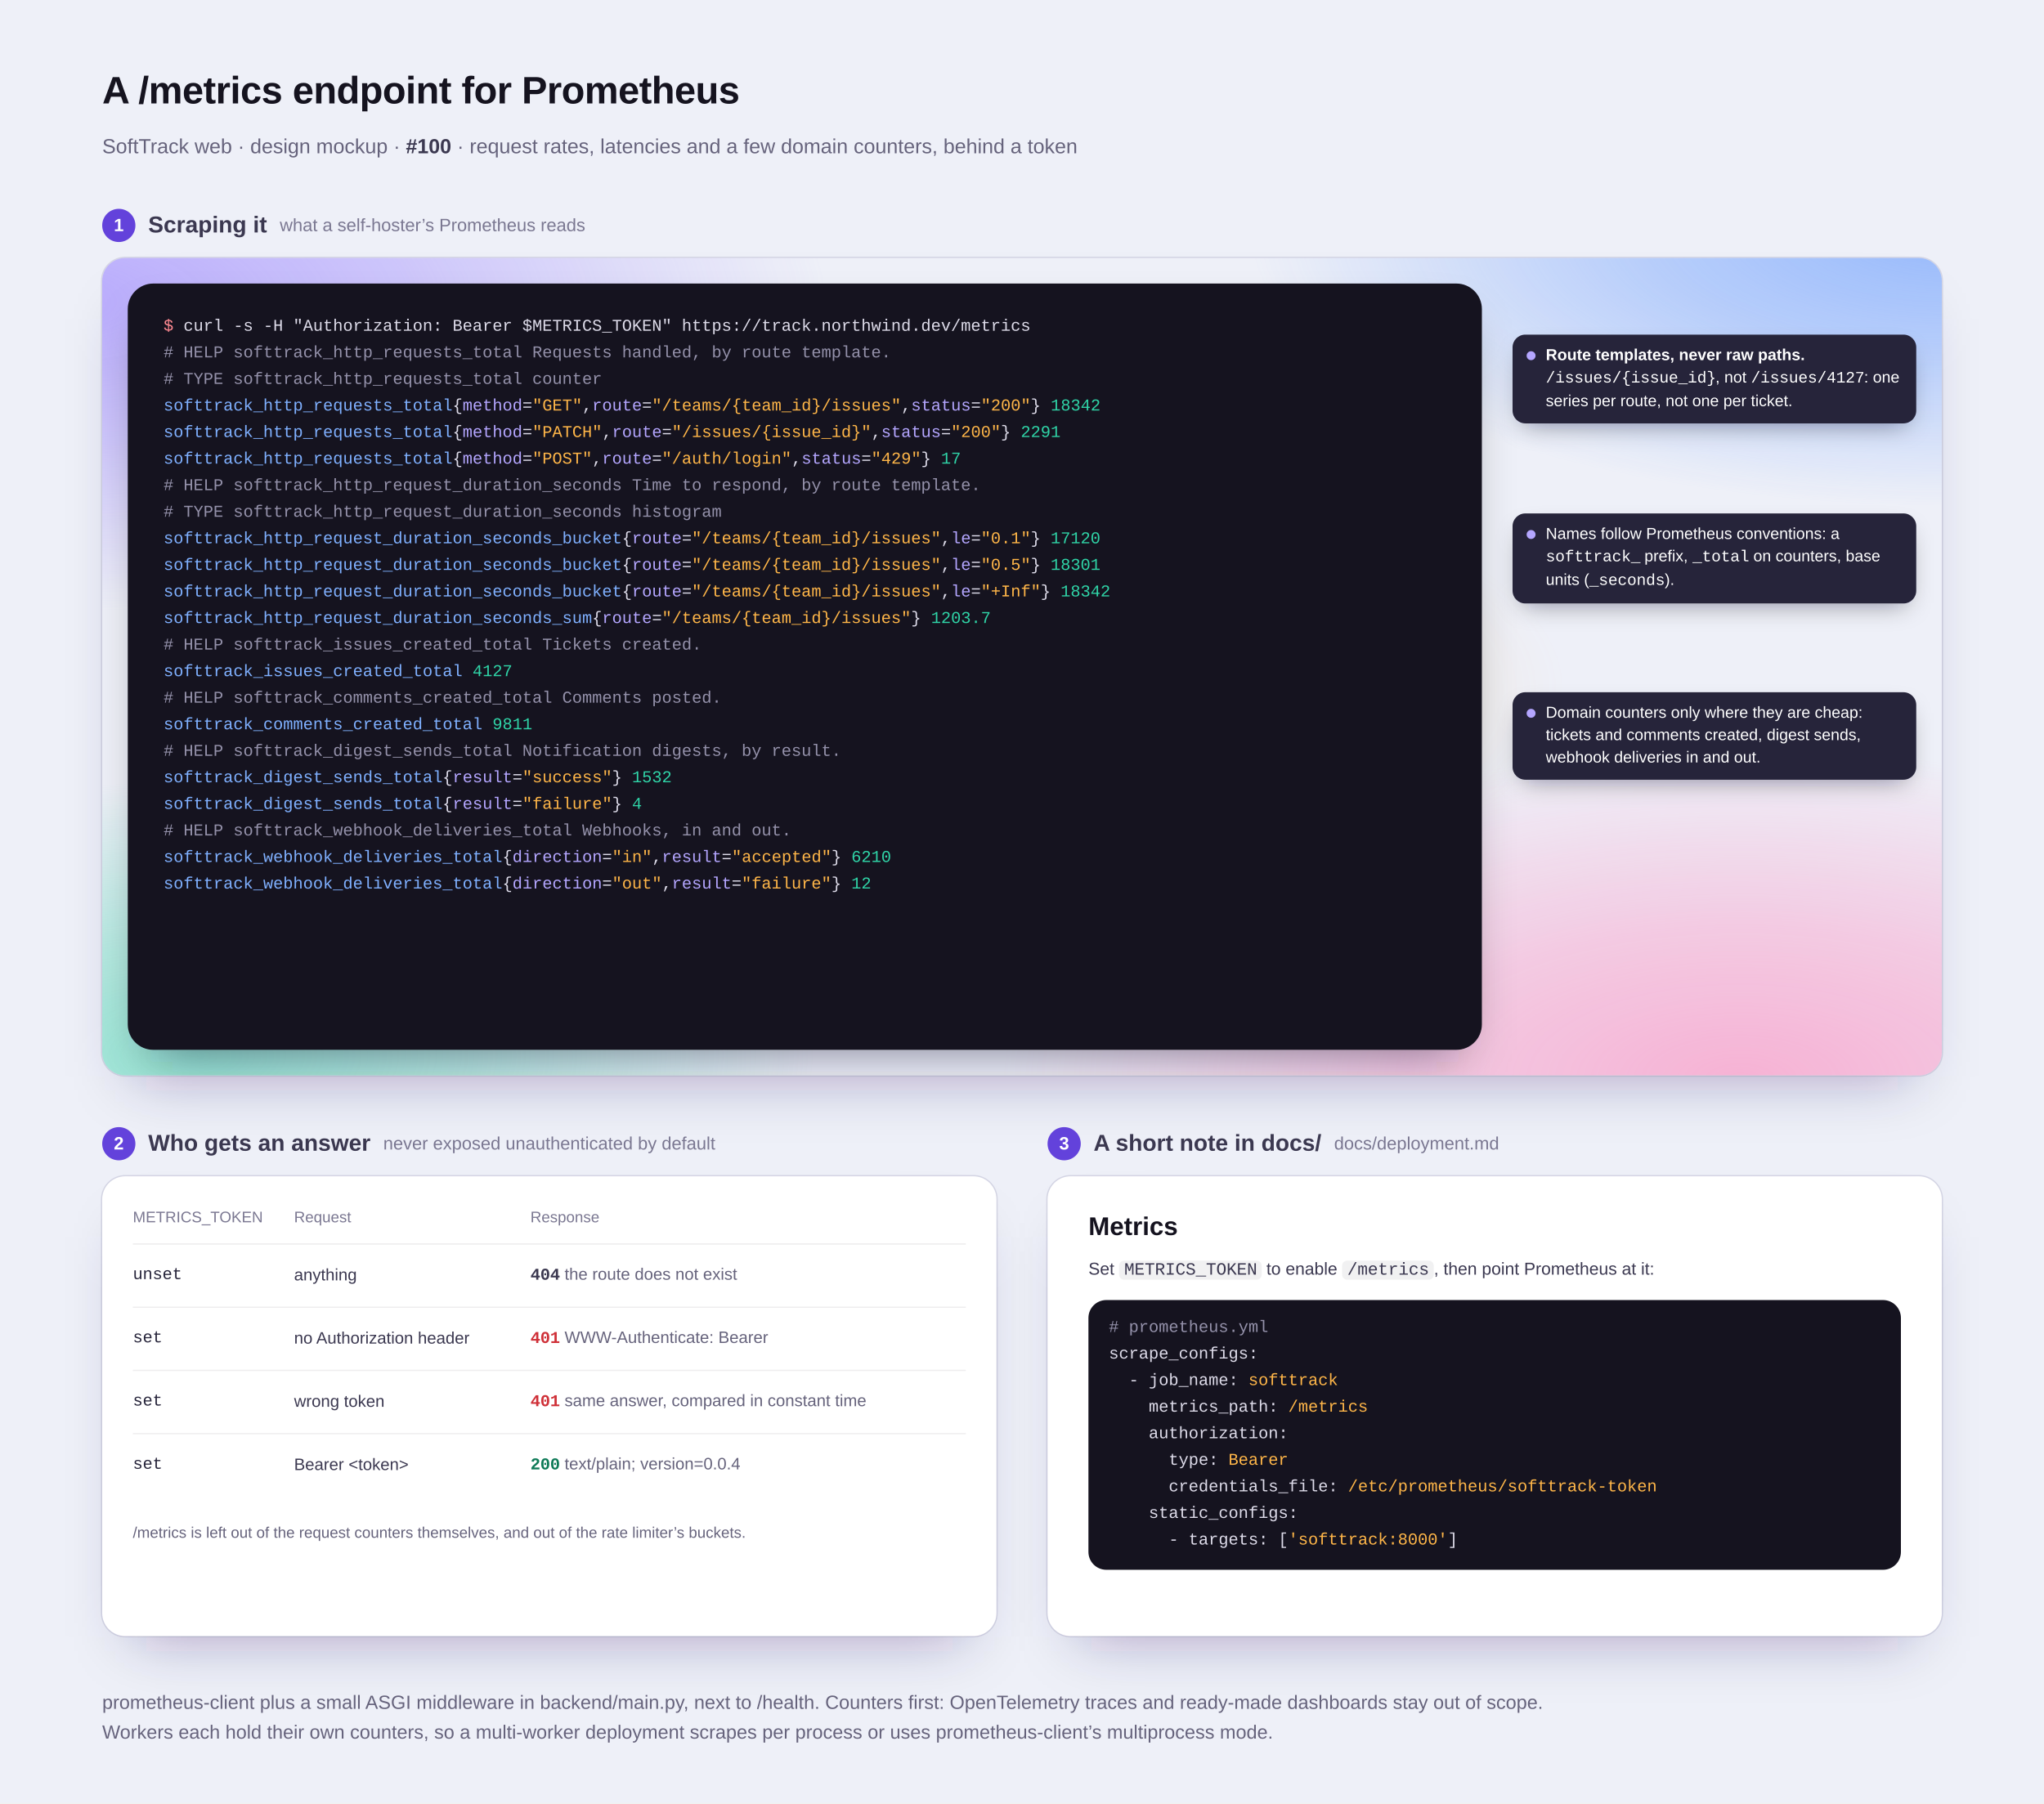
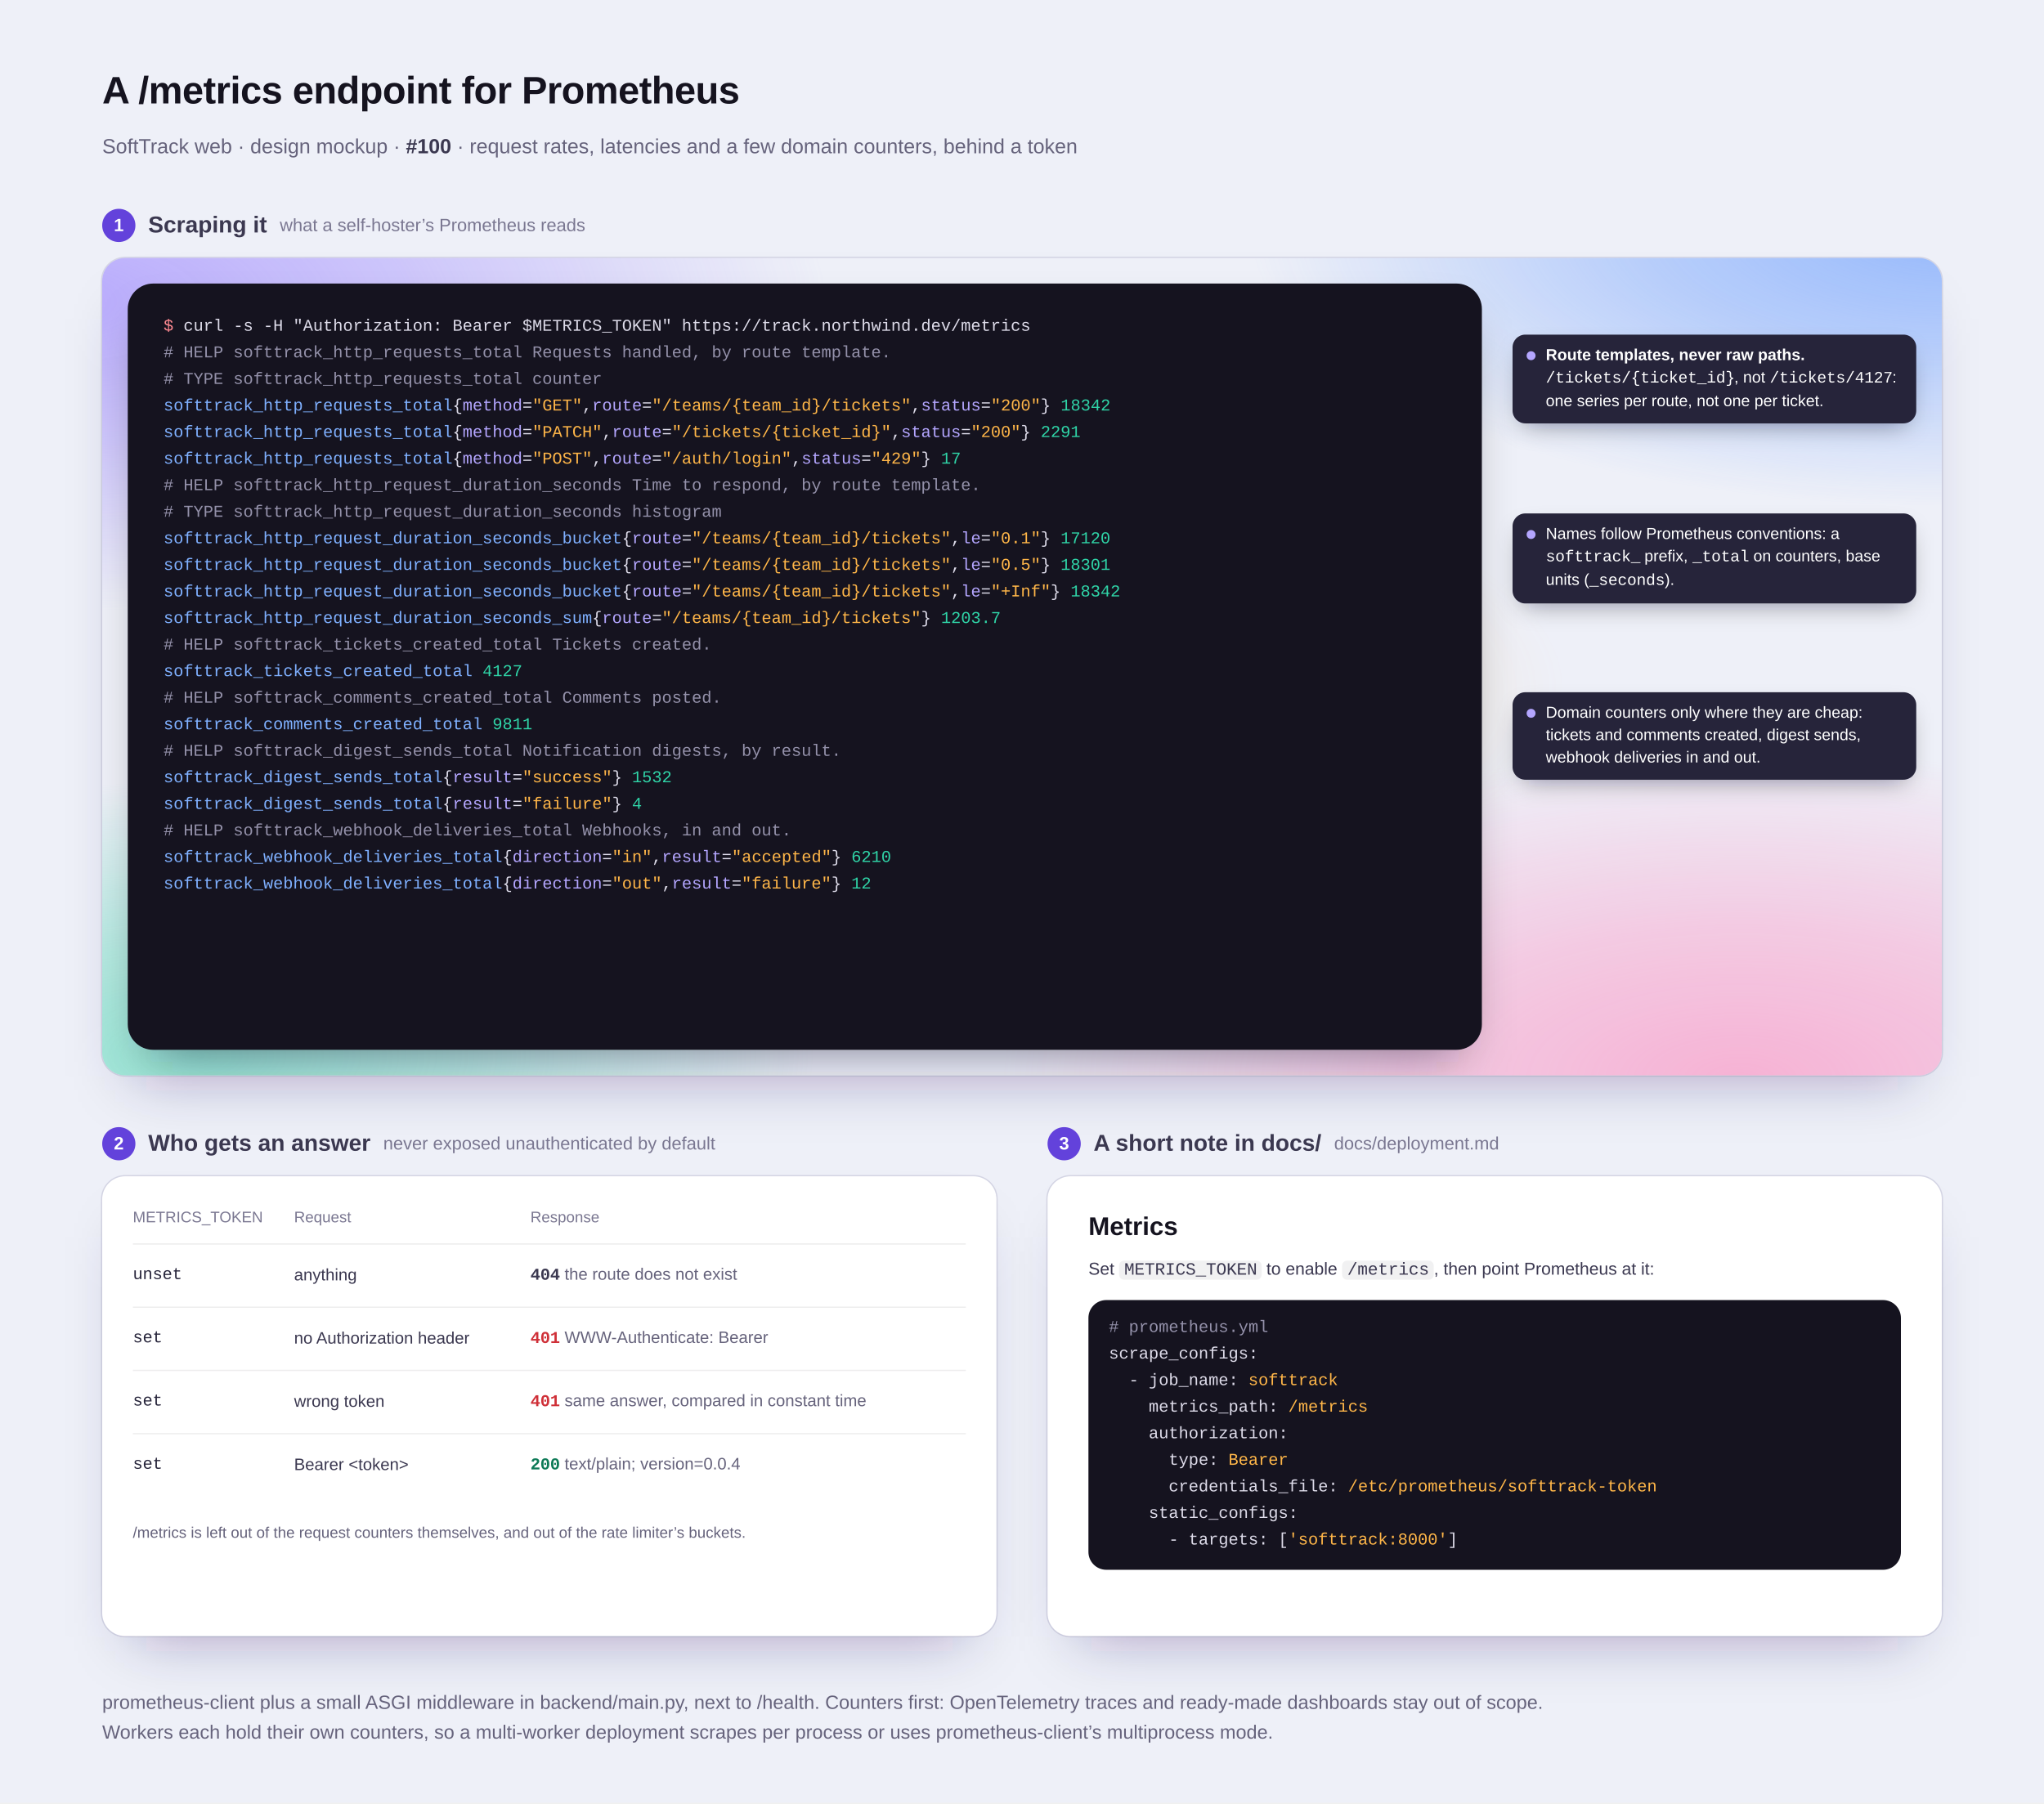
<svg xmlns="http://www.w3.org/2000/svg" width="1600" height="1412" viewBox="0 0 1600 1412" font-family="Arial, 'Liberation Sans', Helvetica, sans-serif" role="img">
  <defs>
    <clipPath id="o1">
      <path clip-rule="evenodd" d="M-40,82h1680v880h-1680ZM98,202H1502A18,18 0 0 1 1520,220V824A18,18 0 0 1 1502,842H98A18,18 0 0 1 80,824V220A18,18 0 0 1 98,202Z" />
    </clipPath>
    <filter id="f2" filterUnits="userSpaceOnUse" x="32" y="178" width="1536" height="736">
      <feGaussianBlur stdDeviation="24" />
    </filter>
    <radialGradient id="a3" gradientUnits="userSpaceOnUse" cx="0" cy="0" r="1" gradientTransform="translate(33.9 235.3) scale(766.1 304.6)">
      <stop offset="0" stop-color="#937bff" stop-opacity="0.6" />
      <stop offset="0.36" stop-color="#937bff" stop-opacity="0.372" />
      <stop offset="0.8" stop-color="#937bff" stop-opacity="0" />
    </radialGradient>
    <radialGradient id="a4" gradientUnits="userSpaceOnUse" cx="0" cy="0" r="1" gradientTransform="translate(1525.8 181.5) scale(685.4 268.8)">
      <stop offset="0" stop-color="#4f8cff" stop-opacity="0.55" />
      <stop offset="0.36" stop-color="#4f8cff" stop-opacity="0.341" />
      <stop offset="0.8" stop-color="#4f8cff" stop-opacity="0" />
    </radialGradient>
    <radialGradient id="a5" gradientUnits="userSpaceOnUse" cx="0" cy="0" r="1" gradientTransform="translate(1364.5 844.6) scale(725.8 322.6)">
      <stop offset="0" stop-color="#ff6fae" stop-opacity="0.48" />
      <stop offset="0.36" stop-color="#ff6fae" stop-opacity="0.298" />
      <stop offset="0.8" stop-color="#ff6fae" stop-opacity="0" />
    </radialGradient>
    <radialGradient id="a6" gradientUnits="userSpaceOnUse" cx="0" cy="0" r="1" gradientTransform="translate(154.9 826.6) scale(604.8 268.8)">
      <stop offset="0" stop-color="#2fd4a7" stop-opacity="0.46" />
      <stop offset="0.36" stop-color="#2fd4a7" stop-opacity="0.285" />
      <stop offset="0.8" stop-color="#2fd4a7" stop-opacity="0" />
    </radialGradient>
    <radialGradient id="a7" gradientUnits="userSpaceOnUse" cx="0" cy="0" r="1" gradientTransform="translate(840.3 539.9) scale(483.8 215)">
      <stop offset="0" stop-color="#ffb648" stop-opacity="0.26" />
      <stop offset="0.36" stop-color="#ffb648" stop-opacity="0.161" />
      <stop offset="0.8" stop-color="#ffb648" stop-opacity="0" />
    </radialGradient>
    <clipPath id="o8">
      <path clip-rule="evenodd" d="M-20,102h1300v840h-1300ZM120,222H1140A20,20 0 0 1 1160,242V802A20,20 0 0 1 1140,822H120A20,20 0 0 1 100,802V242A20,20 0 0 1 120,222Z" />
    </clipPath>
    <filter id="f9" filterUnits="userSpaceOnUse" x="58" y="198" width="1144" height="684">
      <feGaussianBlur stdDeviation="20" />
    </filter>
    <clipPath id="c10">
      <path d="M120,222H1140A20,20 0 0 1 1160,242V802A20,20 0 0 1 1140,822H120A20,20 0 0 1 100,802V242A20,20 0 0 1 120,222Z" />
    </clipPath>
    <clipPath id="o11">
      <path clip-rule="evenodd" d="M1064,142h556v309.5h-556ZM1194,262H1490A10,10 0 0 1 1500,272V321.5A10,10 0 0 1 1490,331.5H1194A10,10 0 0 1 1184,321.5V272A10,10 0 0 1 1194,262Z" />
    </clipPath>
    <filter id="f12" filterUnits="userSpaceOnUse" x="1162" y="248" width="360" height="113.5">
      <feGaussianBlur stdDeviation="10" />
    </filter>
    <clipPath id="o13">
      <path clip-rule="evenodd" d="M1064,282h556v310.5h-556ZM1194,402H1490A10,10 0 0 1 1500,412V462.5A10,10 0 0 1 1490,472.5H1194A10,10 0 0 1 1184,462.5V412A10,10 0 0 1 1194,402Z" />
    </clipPath>
    <filter id="f14" filterUnits="userSpaceOnUse" x="1162" y="388" width="360" height="114.5">
      <feGaussianBlur stdDeviation="10" />
    </filter>
    <clipPath id="o15">
      <path clip-rule="evenodd" d="M1064,422h556v308.5h-556ZM1194,542H1490A10,10 0 0 1 1500,552V600.5A10,10 0 0 1 1490,610.5H1194A10,10 0 0 1 1184,600.5V552A10,10 0 0 1 1194,542Z" />
    </clipPath>
    <filter id="f16" filterUnits="userSpaceOnUse" x="1162" y="528" width="360" height="112.5">
      <feGaussianBlur stdDeviation="10" />
    </filter>
    <clipPath id="c17">
      <path d="M98,202H1502A18,18 0 0 1 1520,220V824A18,18 0 0 1 1502,842H98A18,18 0 0 1 80,824V220A18,18 0 0 1 98,202Z" />
    </clipPath>
    <clipPath id="o18">
      <path clip-rule="evenodd" d="M-40,801h940v600h-940ZM98,921H762A18,18 0 0 1 780,939V1263A18,18 0 0 1 762,1281H98A18,18 0 0 1 80,1263V939A18,18 0 0 1 98,921Z" />
    </clipPath>
    <filter id="f19" filterUnits="userSpaceOnUse" x="32" y="897" width="796" height="456">
      <feGaussianBlur stdDeviation="24" />
    </filter>
    <clipPath id="c20">
      <path d="M98,921H762A18,18 0 0 1 780,939V1263A18,18 0 0 1 762,1281H98A18,18 0 0 1 80,1263V939A18,18 0 0 1 98,921Z" />
    </clipPath>
    <clipPath id="o21">
      <path clip-rule="evenodd" d="M700,801h940v600h-940ZM838,921H1502A18,18 0 0 1 1520,939V1263A18,18 0 0 1 1502,1281H838A18,18 0 0 1 820,1263V939A18,18 0 0 1 838,921Z" />
    </clipPath>
    <filter id="f22" filterUnits="userSpaceOnUse" x="772" y="897" width="796" height="456">
      <feGaussianBlur stdDeviation="24" />
    </filter>
    <clipPath id="c23">
      <path d="M838,921H1502A18,18 0 0 1 1520,939V1263A18,18 0 0 1 1502,1281H838A18,18 0 0 1 820,1263V939A18,18 0 0 1 838,921Z" />
    </clipPath>
  </defs>
  <rect x="0" y="0" width="1600" height="1411.5" fill="#eef0f8" />
  <text x="80" y="81" font-size="30" font-weight="700" letter-spacing="-0.3" fill="#15131f">A /metrics endpoint for Prometheus</text>
  <text x="80" y="120" font-size="16" fill="#66637c">SoftTrack web · design mockup ·</text>
  <text x="317.7" y="120" font-size="16" font-weight="600" fill="#3b3850">#100</text>
  <text x="357.8" y="120" font-size="16" fill="#66637c">· request rates, latencies and a few domain counters, behind a token</text>
  <rect x="80" y="163.5" width="26" height="26" rx="13" fill="#6342db" />
  <text x="89.1" y="181" font-size="14" font-weight="700" fill="#ffffff">1</text>
  <text x="116" y="182" font-size="18" font-weight="600" fill="#3b3850">Scraping it</text>
  <text x="219" y="181" font-size="14" fill="#7a7791">what a self-hoster’s Prometheus reads</text>
  <g clip-path="url(#o1)">
    <rect x="104" y="250" width="1392" height="592" fill="#281d59" fill-opacity="0.349" filter="url(#f2)" />
  </g>
  <rect x="80" y="202" width="1440" height="640" rx="18" fill="#eef0f8" />
  <rect x="79.5" y="201.5" width="1441" height="641" rx="18.5" fill="none" stroke="#393271" stroke-opacity="0.141" stroke-width="1" />
  <g clip-path="url(#c17)">
    <rect x="-208" y="74" width="2016" height="896" fill="url(#a3)" />
    <rect x="-208" y="74" width="2016" height="896" fill="url(#a4)" />
    <rect x="-208" y="74" width="2016" height="896" fill="url(#a5)" />
    <rect x="-208" y="74" width="2016" height="896" fill="url(#a6)" />
    <rect x="-208" y="74" width="2016" height="896" fill="url(#a7)" />
    <g clip-path="url(#o8)">
      <rect x="118" y="258" width="1024" height="564" rx="2" fill="#141228" fill-opacity="0.502" filter="url(#f9)" />
    </g>
    <rect x="100" y="222" width="1060" height="600" rx="20" fill="#15131f" />
    <g clip-path="url(#c10)">
      <text x="128" y="259" font-size="13" font-family="Menlo, 'Liberation Mono', Consolas, monospace" fill="#ff8a92" xml:space="preserve">$</text>
      <text x="143.6" y="259" font-size="13" font-family="Menlo, 'Liberation Mono', Consolas, monospace" fill="#dedcea" xml:space="preserve">curl -s -H "Authorization: Bearer $METRICS_TOKEN" https://track.northwind.dev/metrics</text>
      <text x="128" y="279.8" font-size="13" font-family="Menlo, 'Liberation Mono', Consolas, monospace" fill="#9491aa" xml:space="preserve"># HELP softtrack_http_requests_total Requests handled, by route template.</text>
      <text x="128" y="300.6" font-size="13" font-family="Menlo, 'Liberation Mono', Consolas, monospace" fill="#9491aa" xml:space="preserve"># TYPE softtrack_http_requests_total counter</text>
      <text x="128" y="321.4" font-size="13" font-family="Menlo, 'Liberation Mono', Consolas, monospace" fill="#7fb0ff" xml:space="preserve">softtrack_http_requests_total</text>
      <text x="354.3" y="321.4" font-size="13" font-family="Menlo, 'Liberation Mono', Consolas, monospace" fill="#dedcea" xml:space="preserve">{</text>
      <text x="362.1" y="321.4" font-size="13" font-family="Menlo, 'Liberation Mono', Consolas, monospace" fill="#b4a6ff" xml:space="preserve">method</text>
      <text x="408.9" y="321.4" font-size="13" font-family="Menlo, 'Liberation Mono', Consolas, monospace" fill="#dedcea" xml:space="preserve">=</text>
      <text x="416.7" y="321.4" font-size="13" font-family="Menlo, 'Liberation Mono', Consolas, monospace" fill="#ffb648" xml:space="preserve">"GET"</text>
      <text x="455.7" y="321.4" font-size="13" font-family="Menlo, 'Liberation Mono', Consolas, monospace" fill="#dedcea" xml:space="preserve">,</text>
      <text x="463.5" y="321.4" font-size="13" font-family="Menlo, 'Liberation Mono', Consolas, monospace" fill="#b4a6ff" xml:space="preserve">route</text>
      <text x="502.5" y="321.4" font-size="13" font-family="Menlo, 'Liberation Mono', Consolas, monospace" fill="#dedcea" xml:space="preserve">=</text>
-       <text x="510.3" y="321.4" font-size="13" font-family="Menlo, 'Liberation Mono', Consolas, monospace" fill="#ffb648" xml:space="preserve">"/teams/{team_id}/issues"</text>
-       <text x="705.4" y="321.4" font-size="13" font-family="Menlo, 'Liberation Mono', Consolas, monospace" fill="#dedcea" xml:space="preserve">,</text>
-       <text x="713.2" y="321.4" font-size="13" font-family="Menlo, 'Liberation Mono', Consolas, monospace" fill="#b4a6ff" xml:space="preserve">status</text>
-       <text x="760" y="321.4" font-size="13" font-family="Menlo, 'Liberation Mono', Consolas, monospace" fill="#dedcea" xml:space="preserve">=</text>
-       <text x="767.8" y="321.4" font-size="13" font-family="Menlo, 'Liberation Mono', Consolas, monospace" fill="#ffb648" xml:space="preserve">"200"</text>
-       <text x="806.8" y="321.4" font-size="13" font-family="Menlo, 'Liberation Mono', Consolas, monospace" fill="#dedcea" xml:space="preserve">}</text>
-       <text x="822.5" y="321.4" font-size="13" font-family="Menlo, 'Liberation Mono', Consolas, monospace" fill="#2fd4a7" xml:space="preserve">18342</text>
+       <text x="510.3" y="321.4" font-size="13" font-family="Menlo, 'Liberation Mono', Consolas, monospace" fill="#ffb648" xml:space="preserve">"/teams/{team_id}/tickets"</text>
+       <text x="713.2" y="321.4" font-size="13" font-family="Menlo, 'Liberation Mono', Consolas, monospace" fill="#dedcea" xml:space="preserve">,</text>
+       <text x="721" y="321.4" font-size="13" font-family="Menlo, 'Liberation Mono', Consolas, monospace" fill="#b4a6ff" xml:space="preserve">status</text>
+       <text x="767.8" y="321.4" font-size="13" font-family="Menlo, 'Liberation Mono', Consolas, monospace" fill="#dedcea" xml:space="preserve">=</text>
+       <text x="775.6" y="321.4" font-size="13" font-family="Menlo, 'Liberation Mono', Consolas, monospace" fill="#ffb648" xml:space="preserve">"200"</text>
+       <text x="814.6" y="321.4" font-size="13" font-family="Menlo, 'Liberation Mono', Consolas, monospace" fill="#dedcea" xml:space="preserve">}</text>
+       <text x="830.3" y="321.4" font-size="13" font-family="Menlo, 'Liberation Mono', Consolas, monospace" fill="#2fd4a7" xml:space="preserve">18342</text>
      <text x="128" y="342.2" font-size="13" font-family="Menlo, 'Liberation Mono', Consolas, monospace" fill="#7fb0ff" xml:space="preserve">softtrack_http_requests_total</text>
      <text x="354.3" y="342.2" font-size="13" font-family="Menlo, 'Liberation Mono', Consolas, monospace" fill="#dedcea" xml:space="preserve">{</text>
      <text x="362.1" y="342.2" font-size="13" font-family="Menlo, 'Liberation Mono', Consolas, monospace" fill="#b4a6ff" xml:space="preserve">method</text>
      <text x="408.9" y="342.2" font-size="13" font-family="Menlo, 'Liberation Mono', Consolas, monospace" fill="#dedcea" xml:space="preserve">=</text>
      <text x="416.7" y="342.2" font-size="13" font-family="Menlo, 'Liberation Mono', Consolas, monospace" fill="#ffb648" xml:space="preserve">"PATCH"</text>
      <text x="471.3" y="342.2" font-size="13" font-family="Menlo, 'Liberation Mono', Consolas, monospace" fill="#dedcea" xml:space="preserve">,</text>
      <text x="479.1" y="342.2" font-size="13" font-family="Menlo, 'Liberation Mono', Consolas, monospace" fill="#b4a6ff" xml:space="preserve">route</text>
      <text x="518.1" y="342.2" font-size="13" font-family="Menlo, 'Liberation Mono', Consolas, monospace" fill="#dedcea" xml:space="preserve">=</text>
-       <text x="525.9" y="342.2" font-size="13" font-family="Menlo, 'Liberation Mono', Consolas, monospace" fill="#ffb648" xml:space="preserve">"/issues/{issue_id}"</text>
-       <text x="682" y="342.2" font-size="13" font-family="Menlo, 'Liberation Mono', Consolas, monospace" fill="#dedcea" xml:space="preserve">,</text>
-       <text x="689.8" y="342.2" font-size="13" font-family="Menlo, 'Liberation Mono', Consolas, monospace" fill="#b4a6ff" xml:space="preserve">status</text>
-       <text x="736.6" y="342.2" font-size="13" font-family="Menlo, 'Liberation Mono', Consolas, monospace" fill="#dedcea" xml:space="preserve">=</text>
-       <text x="744.4" y="342.2" font-size="13" font-family="Menlo, 'Liberation Mono', Consolas, monospace" fill="#ffb648" xml:space="preserve">"200"</text>
-       <text x="783.4" y="342.2" font-size="13" font-family="Menlo, 'Liberation Mono', Consolas, monospace" fill="#dedcea" xml:space="preserve">}</text>
-       <text x="799" y="342.2" font-size="13" font-family="Menlo, 'Liberation Mono', Consolas, monospace" fill="#2fd4a7" xml:space="preserve">2291</text>
+       <text x="525.9" y="342.2" font-size="13" font-family="Menlo, 'Liberation Mono', Consolas, monospace" fill="#ffb648" xml:space="preserve">"/tickets/{ticket_id}"</text>
+       <text x="697.6" y="342.2" font-size="13" font-family="Menlo, 'Liberation Mono', Consolas, monospace" fill="#dedcea" xml:space="preserve">,</text>
+       <text x="705.4" y="342.2" font-size="13" font-family="Menlo, 'Liberation Mono', Consolas, monospace" fill="#b4a6ff" xml:space="preserve">status</text>
+       <text x="752.2" y="342.2" font-size="13" font-family="Menlo, 'Liberation Mono', Consolas, monospace" fill="#dedcea" xml:space="preserve">=</text>
+       <text x="760" y="342.2" font-size="13" font-family="Menlo, 'Liberation Mono', Consolas, monospace" fill="#ffb648" xml:space="preserve">"200"</text>
+       <text x="799" y="342.2" font-size="13" font-family="Menlo, 'Liberation Mono', Consolas, monospace" fill="#dedcea" xml:space="preserve">}</text>
+       <text x="814.6" y="342.2" font-size="13" font-family="Menlo, 'Liberation Mono', Consolas, monospace" fill="#2fd4a7" xml:space="preserve">2291</text>
      <text x="128" y="363" font-size="13" font-family="Menlo, 'Liberation Mono', Consolas, monospace" fill="#7fb0ff" xml:space="preserve">softtrack_http_requests_total</text>
      <text x="354.3" y="363" font-size="13" font-family="Menlo, 'Liberation Mono', Consolas, monospace" fill="#dedcea" xml:space="preserve">{</text>
      <text x="362.1" y="363" font-size="13" font-family="Menlo, 'Liberation Mono', Consolas, monospace" fill="#b4a6ff" xml:space="preserve">method</text>
      <text x="408.9" y="363" font-size="13" font-family="Menlo, 'Liberation Mono', Consolas, monospace" fill="#dedcea" xml:space="preserve">=</text>
      <text x="416.7" y="363" font-size="13" font-family="Menlo, 'Liberation Mono', Consolas, monospace" fill="#ffb648" xml:space="preserve">"POST"</text>
      <text x="463.5" y="363" font-size="13" font-family="Menlo, 'Liberation Mono', Consolas, monospace" fill="#dedcea" xml:space="preserve">,</text>
      <text x="471.3" y="363" font-size="13" font-family="Menlo, 'Liberation Mono', Consolas, monospace" fill="#b4a6ff" xml:space="preserve">route</text>
      <text x="510.3" y="363" font-size="13" font-family="Menlo, 'Liberation Mono', Consolas, monospace" fill="#dedcea" xml:space="preserve">=</text>
      <text x="518.1" y="363" font-size="13" font-family="Menlo, 'Liberation Mono', Consolas, monospace" fill="#ffb648" xml:space="preserve">"/auth/login"</text>
      <text x="619.6" y="363" font-size="13" font-family="Menlo, 'Liberation Mono', Consolas, monospace" fill="#dedcea" xml:space="preserve">,</text>
      <text x="627.4" y="363" font-size="13" font-family="Menlo, 'Liberation Mono', Consolas, monospace" fill="#b4a6ff" xml:space="preserve">status</text>
      <text x="674.2" y="363" font-size="13" font-family="Menlo, 'Liberation Mono', Consolas, monospace" fill="#dedcea" xml:space="preserve">=</text>
      <text x="682" y="363" font-size="13" font-family="Menlo, 'Liberation Mono', Consolas, monospace" fill="#ffb648" xml:space="preserve">"429"</text>
      <text x="721" y="363" font-size="13" font-family="Menlo, 'Liberation Mono', Consolas, monospace" fill="#dedcea" xml:space="preserve">}</text>
      <text x="736.6" y="363" font-size="13" font-family="Menlo, 'Liberation Mono', Consolas, monospace" fill="#2fd4a7" xml:space="preserve">17</text>
      <text x="128" y="383.8" font-size="13" font-family="Menlo, 'Liberation Mono', Consolas, monospace" fill="#9491aa" xml:space="preserve"># HELP softtrack_http_request_duration_seconds Time to respond, by route template.</text>
      <text x="128" y="404.6" font-size="13" font-family="Menlo, 'Liberation Mono', Consolas, monospace" fill="#9491aa" xml:space="preserve"># TYPE softtrack_http_request_duration_seconds histogram</text>
      <text x="128" y="425.4" font-size="13" font-family="Menlo, 'Liberation Mono', Consolas, monospace" fill="#7fb0ff" xml:space="preserve">softtrack_http_request_duration_seconds_bucket</text>
      <text x="486.9" y="425.4" font-size="13" font-family="Menlo, 'Liberation Mono', Consolas, monospace" fill="#dedcea" xml:space="preserve">{</text>
      <text x="494.7" y="425.4" font-size="13" font-family="Menlo, 'Liberation Mono', Consolas, monospace" fill="#b4a6ff" xml:space="preserve">route</text>
      <text x="533.7" y="425.4" font-size="13" font-family="Menlo, 'Liberation Mono', Consolas, monospace" fill="#dedcea" xml:space="preserve">=</text>
-       <text x="541.5" y="425.4" font-size="13" font-family="Menlo, 'Liberation Mono', Consolas, monospace" fill="#ffb648" xml:space="preserve">"/teams/{team_id}/issues"</text>
-       <text x="736.5" y="425.4" font-size="13" font-family="Menlo, 'Liberation Mono', Consolas, monospace" fill="#dedcea" xml:space="preserve">,</text>
-       <text x="744.4" y="425.4" font-size="13" font-family="Menlo, 'Liberation Mono', Consolas, monospace" fill="#b4a6ff" xml:space="preserve">le</text>
-       <text x="760" y="425.4" font-size="13" font-family="Menlo, 'Liberation Mono', Consolas, monospace" fill="#dedcea" xml:space="preserve">=</text>
-       <text x="767.8" y="425.4" font-size="13" font-family="Menlo, 'Liberation Mono', Consolas, monospace" fill="#ffb648" xml:space="preserve">"0.1"</text>
-       <text x="806.8" y="425.4" font-size="13" font-family="Menlo, 'Liberation Mono', Consolas, monospace" fill="#dedcea" xml:space="preserve">}</text>
-       <text x="822.4" y="425.4" font-size="13" font-family="Menlo, 'Liberation Mono', Consolas, monospace" fill="#2fd4a7" xml:space="preserve">17120</text>
+       <text x="541.5" y="425.4" font-size="13" font-family="Menlo, 'Liberation Mono', Consolas, monospace" fill="#ffb648" xml:space="preserve">"/teams/{team_id}/tickets"</text>
+       <text x="744.3" y="425.4" font-size="13" font-family="Menlo, 'Liberation Mono', Consolas, monospace" fill="#dedcea" xml:space="preserve">,</text>
+       <text x="752.2" y="425.4" font-size="13" font-family="Menlo, 'Liberation Mono', Consolas, monospace" fill="#b4a6ff" xml:space="preserve">le</text>
+       <text x="767.8" y="425.4" font-size="13" font-family="Menlo, 'Liberation Mono', Consolas, monospace" fill="#dedcea" xml:space="preserve">=</text>
+       <text x="775.6" y="425.4" font-size="13" font-family="Menlo, 'Liberation Mono', Consolas, monospace" fill="#ffb648" xml:space="preserve">"0.1"</text>
+       <text x="814.6" y="425.4" font-size="13" font-family="Menlo, 'Liberation Mono', Consolas, monospace" fill="#dedcea" xml:space="preserve">}</text>
+       <text x="830.2" y="425.4" font-size="13" font-family="Menlo, 'Liberation Mono', Consolas, monospace" fill="#2fd4a7" xml:space="preserve">17120</text>
      <text x="128" y="446.2" font-size="13" font-family="Menlo, 'Liberation Mono', Consolas, monospace" fill="#7fb0ff" xml:space="preserve">softtrack_http_request_duration_seconds_bucket</text>
      <text x="486.9" y="446.2" font-size="13" font-family="Menlo, 'Liberation Mono', Consolas, monospace" fill="#dedcea" xml:space="preserve">{</text>
      <text x="494.7" y="446.2" font-size="13" font-family="Menlo, 'Liberation Mono', Consolas, monospace" fill="#b4a6ff" xml:space="preserve">route</text>
      <text x="533.7" y="446.2" font-size="13" font-family="Menlo, 'Liberation Mono', Consolas, monospace" fill="#dedcea" xml:space="preserve">=</text>
-       <text x="541.5" y="446.2" font-size="13" font-family="Menlo, 'Liberation Mono', Consolas, monospace" fill="#ffb648" xml:space="preserve">"/teams/{team_id}/issues"</text>
-       <text x="736.5" y="446.2" font-size="13" font-family="Menlo, 'Liberation Mono', Consolas, monospace" fill="#dedcea" xml:space="preserve">,</text>
-       <text x="744.4" y="446.2" font-size="13" font-family="Menlo, 'Liberation Mono', Consolas, monospace" fill="#b4a6ff" xml:space="preserve">le</text>
-       <text x="760" y="446.2" font-size="13" font-family="Menlo, 'Liberation Mono', Consolas, monospace" fill="#dedcea" xml:space="preserve">=</text>
-       <text x="767.8" y="446.2" font-size="13" font-family="Menlo, 'Liberation Mono', Consolas, monospace" fill="#ffb648" xml:space="preserve">"0.5"</text>
-       <text x="806.8" y="446.2" font-size="13" font-family="Menlo, 'Liberation Mono', Consolas, monospace" fill="#dedcea" xml:space="preserve">}</text>
-       <text x="822.4" y="446.2" font-size="13" font-family="Menlo, 'Liberation Mono', Consolas, monospace" fill="#2fd4a7" xml:space="preserve">18301</text>
+       <text x="541.5" y="446.2" font-size="13" font-family="Menlo, 'Liberation Mono', Consolas, monospace" fill="#ffb648" xml:space="preserve">"/teams/{team_id}/tickets"</text>
+       <text x="744.3" y="446.2" font-size="13" font-family="Menlo, 'Liberation Mono', Consolas, monospace" fill="#dedcea" xml:space="preserve">,</text>
+       <text x="752.2" y="446.2" font-size="13" font-family="Menlo, 'Liberation Mono', Consolas, monospace" fill="#b4a6ff" xml:space="preserve">le</text>
+       <text x="767.8" y="446.2" font-size="13" font-family="Menlo, 'Liberation Mono', Consolas, monospace" fill="#dedcea" xml:space="preserve">=</text>
+       <text x="775.6" y="446.2" font-size="13" font-family="Menlo, 'Liberation Mono', Consolas, monospace" fill="#ffb648" xml:space="preserve">"0.5"</text>
+       <text x="814.6" y="446.2" font-size="13" font-family="Menlo, 'Liberation Mono', Consolas, monospace" fill="#dedcea" xml:space="preserve">}</text>
+       <text x="830.2" y="446.2" font-size="13" font-family="Menlo, 'Liberation Mono', Consolas, monospace" fill="#2fd4a7" xml:space="preserve">18301</text>
      <text x="128" y="467" font-size="13" font-family="Menlo, 'Liberation Mono', Consolas, monospace" fill="#7fb0ff" xml:space="preserve">softtrack_http_request_duration_seconds_bucket</text>
      <text x="486.9" y="467" font-size="13" font-family="Menlo, 'Liberation Mono', Consolas, monospace" fill="#dedcea" xml:space="preserve">{</text>
      <text x="494.7" y="467" font-size="13" font-family="Menlo, 'Liberation Mono', Consolas, monospace" fill="#b4a6ff" xml:space="preserve">route</text>
      <text x="533.7" y="467" font-size="13" font-family="Menlo, 'Liberation Mono', Consolas, monospace" fill="#dedcea" xml:space="preserve">=</text>
-       <text x="541.5" y="467" font-size="13" font-family="Menlo, 'Liberation Mono', Consolas, monospace" fill="#ffb648" xml:space="preserve">"/teams/{team_id}/issues"</text>
-       <text x="736.5" y="467" font-size="13" font-family="Menlo, 'Liberation Mono', Consolas, monospace" fill="#dedcea" xml:space="preserve">,</text>
-       <text x="744.4" y="467" font-size="13" font-family="Menlo, 'Liberation Mono', Consolas, monospace" fill="#b4a6ff" xml:space="preserve">le</text>
-       <text x="760" y="467" font-size="13" font-family="Menlo, 'Liberation Mono', Consolas, monospace" fill="#dedcea" xml:space="preserve">=</text>
-       <text x="767.8" y="467" font-size="13" font-family="Menlo, 'Liberation Mono', Consolas, monospace" fill="#ffb648" xml:space="preserve">"+Inf"</text>
-       <text x="814.6" y="467" font-size="13" font-family="Menlo, 'Liberation Mono', Consolas, monospace" fill="#dedcea" xml:space="preserve">}</text>
-       <text x="830.2" y="467" font-size="13" font-family="Menlo, 'Liberation Mono', Consolas, monospace" fill="#2fd4a7" xml:space="preserve">18342</text>
+       <text x="541.5" y="467" font-size="13" font-family="Menlo, 'Liberation Mono', Consolas, monospace" fill="#ffb648" xml:space="preserve">"/teams/{team_id}/tickets"</text>
+       <text x="744.3" y="467" font-size="13" font-family="Menlo, 'Liberation Mono', Consolas, monospace" fill="#dedcea" xml:space="preserve">,</text>
+       <text x="752.2" y="467" font-size="13" font-family="Menlo, 'Liberation Mono', Consolas, monospace" fill="#b4a6ff" xml:space="preserve">le</text>
+       <text x="767.8" y="467" font-size="13" font-family="Menlo, 'Liberation Mono', Consolas, monospace" fill="#dedcea" xml:space="preserve">=</text>
+       <text x="775.6" y="467" font-size="13" font-family="Menlo, 'Liberation Mono', Consolas, monospace" fill="#ffb648" xml:space="preserve">"+Inf"</text>
+       <text x="822.4" y="467" font-size="13" font-family="Menlo, 'Liberation Mono', Consolas, monospace" fill="#dedcea" xml:space="preserve">}</text>
+       <text x="838" y="467" font-size="13" font-family="Menlo, 'Liberation Mono', Consolas, monospace" fill="#2fd4a7" xml:space="preserve">18342</text>
      <text x="128" y="487.8" font-size="13" font-family="Menlo, 'Liberation Mono', Consolas, monospace" fill="#7fb0ff" xml:space="preserve">softtrack_http_request_duration_seconds_sum</text>
      <text x="463.5" y="487.8" font-size="13" font-family="Menlo, 'Liberation Mono', Consolas, monospace" fill="#dedcea" xml:space="preserve">{</text>
      <text x="471.3" y="487.8" font-size="13" font-family="Menlo, 'Liberation Mono', Consolas, monospace" fill="#b4a6ff" xml:space="preserve">route</text>
      <text x="510.3" y="487.8" font-size="13" font-family="Menlo, 'Liberation Mono', Consolas, monospace" fill="#dedcea" xml:space="preserve">=</text>
-       <text x="518.1" y="487.8" font-size="13" font-family="Menlo, 'Liberation Mono', Consolas, monospace" fill="#ffb648" xml:space="preserve">"/teams/{team_id}/issues"</text>
-       <text x="713.2" y="487.8" font-size="13" font-family="Menlo, 'Liberation Mono', Consolas, monospace" fill="#dedcea" xml:space="preserve">}</text>
-       <text x="728.8" y="487.8" font-size="13" font-family="Menlo, 'Liberation Mono', Consolas, monospace" fill="#2fd4a7" xml:space="preserve">1203.7</text>
-       <text x="128" y="508.6" font-size="13" font-family="Menlo, 'Liberation Mono', Consolas, monospace" fill="#9491aa" xml:space="preserve"># HELP softtrack_issues_created_total Tickets created.</text>
-       <text x="128" y="529.4" font-size="13" font-family="Menlo, 'Liberation Mono', Consolas, monospace" fill="#7fb0ff" xml:space="preserve">softtrack_issues_created_total</text>
-       <text x="369.9" y="529.4" font-size="13" font-family="Menlo, 'Liberation Mono', Consolas, monospace" fill="#2fd4a7" xml:space="preserve">4127</text>
+       <text x="518.1" y="487.8" font-size="13" font-family="Menlo, 'Liberation Mono', Consolas, monospace" fill="#ffb648" xml:space="preserve">"/teams/{team_id}/tickets"</text>
+       <text x="721" y="487.8" font-size="13" font-family="Menlo, 'Liberation Mono', Consolas, monospace" fill="#dedcea" xml:space="preserve">}</text>
+       <text x="736.6" y="487.8" font-size="13" font-family="Menlo, 'Liberation Mono', Consolas, monospace" fill="#2fd4a7" xml:space="preserve">1203.7</text>
+       <text x="128" y="508.6" font-size="13" font-family="Menlo, 'Liberation Mono', Consolas, monospace" fill="#9491aa" xml:space="preserve"># HELP softtrack_tickets_created_total Tickets created.</text>
+       <text x="128" y="529.4" font-size="13" font-family="Menlo, 'Liberation Mono', Consolas, monospace" fill="#7fb0ff" xml:space="preserve">softtrack_tickets_created_total</text>
+       <text x="377.7" y="529.4" font-size="13" font-family="Menlo, 'Liberation Mono', Consolas, monospace" fill="#2fd4a7" xml:space="preserve">4127</text>
      <text x="128" y="550.2" font-size="13" font-family="Menlo, 'Liberation Mono', Consolas, monospace" fill="#9491aa" xml:space="preserve"># HELP softtrack_comments_created_total Comments posted.</text>
      <text x="128" y="571" font-size="13" font-family="Menlo, 'Liberation Mono', Consolas, monospace" fill="#7fb0ff" xml:space="preserve">softtrack_comments_created_total</text>
      <text x="385.5" y="571" font-size="13" font-family="Menlo, 'Liberation Mono', Consolas, monospace" fill="#2fd4a7" xml:space="preserve">9811</text>
      <text x="128" y="591.8" font-size="13" font-family="Menlo, 'Liberation Mono', Consolas, monospace" fill="#9491aa" xml:space="preserve"># HELP softtrack_digest_sends_total Notification digests, by result.</text>
      <text x="128" y="612.5" font-size="13" font-family="Menlo, 'Liberation Mono', Consolas, monospace" fill="#7fb0ff" xml:space="preserve">softtrack_digest_sends_total</text>
      <text x="346.4" y="612.5" font-size="13" font-family="Menlo, 'Liberation Mono', Consolas, monospace" fill="#dedcea" xml:space="preserve">{</text>
      <text x="354.3" y="612.5" font-size="13" font-family="Menlo, 'Liberation Mono', Consolas, monospace" fill="#b4a6ff" xml:space="preserve">result</text>
      <text x="401.1" y="612.5" font-size="13" font-family="Menlo, 'Liberation Mono', Consolas, monospace" fill="#dedcea" xml:space="preserve">=</text>
      <text x="408.9" y="612.5" font-size="13" font-family="Menlo, 'Liberation Mono', Consolas, monospace" fill="#ffb648" xml:space="preserve">"success"</text>
      <text x="479.1" y="612.5" font-size="13" font-family="Menlo, 'Liberation Mono', Consolas, monospace" fill="#dedcea" xml:space="preserve">}</text>
      <text x="494.7" y="612.5" font-size="13" font-family="Menlo, 'Liberation Mono', Consolas, monospace" fill="#2fd4a7" xml:space="preserve">1532</text>
      <text x="128" y="633.3" font-size="13" font-family="Menlo, 'Liberation Mono', Consolas, monospace" fill="#7fb0ff" xml:space="preserve">softtrack_digest_sends_total</text>
      <text x="346.4" y="633.3" font-size="13" font-family="Menlo, 'Liberation Mono', Consolas, monospace" fill="#dedcea" xml:space="preserve">{</text>
      <text x="354.3" y="633.3" font-size="13" font-family="Menlo, 'Liberation Mono', Consolas, monospace" fill="#b4a6ff" xml:space="preserve">result</text>
      <text x="401.1" y="633.3" font-size="13" font-family="Menlo, 'Liberation Mono', Consolas, monospace" fill="#dedcea" xml:space="preserve">=</text>
      <text x="408.9" y="633.3" font-size="13" font-family="Menlo, 'Liberation Mono', Consolas, monospace" fill="#ffb648" xml:space="preserve">"failure"</text>
      <text x="479.1" y="633.3" font-size="13" font-family="Menlo, 'Liberation Mono', Consolas, monospace" fill="#dedcea" xml:space="preserve">}</text>
      <text x="494.7" y="633.3" font-size="13" font-family="Menlo, 'Liberation Mono', Consolas, monospace" fill="#2fd4a7" xml:space="preserve">4</text>
      <text x="128" y="654.1" font-size="13" font-family="Menlo, 'Liberation Mono', Consolas, monospace" fill="#9491aa" xml:space="preserve"># HELP softtrack_webhook_deliveries_total Webhooks, in and out.</text>
      <text x="128" y="674.9" font-size="13" font-family="Menlo, 'Liberation Mono', Consolas, monospace" fill="#7fb0ff" xml:space="preserve">softtrack_webhook_deliveries_total</text>
      <text x="393.3" y="674.9" font-size="13" font-family="Menlo, 'Liberation Mono', Consolas, monospace" fill="#dedcea" xml:space="preserve">{</text>
      <text x="401.1" y="674.9" font-size="13" font-family="Menlo, 'Liberation Mono', Consolas, monospace" fill="#b4a6ff" xml:space="preserve">direction</text>
      <text x="471.3" y="674.9" font-size="13" font-family="Menlo, 'Liberation Mono', Consolas, monospace" fill="#dedcea" xml:space="preserve">=</text>
      <text x="479.1" y="674.9" font-size="13" font-family="Menlo, 'Liberation Mono', Consolas, monospace" fill="#ffb648" xml:space="preserve">"in"</text>
      <text x="510.3" y="674.9" font-size="13" font-family="Menlo, 'Liberation Mono', Consolas, monospace" fill="#dedcea" xml:space="preserve">,</text>
      <text x="518.1" y="674.9" font-size="13" font-family="Menlo, 'Liberation Mono', Consolas, monospace" fill="#b4a6ff" xml:space="preserve">result</text>
      <text x="564.9" y="674.9" font-size="13" font-family="Menlo, 'Liberation Mono', Consolas, monospace" fill="#dedcea" xml:space="preserve">=</text>
      <text x="572.8" y="674.9" font-size="13" font-family="Menlo, 'Liberation Mono', Consolas, monospace" fill="#ffb648" xml:space="preserve">"accepted"</text>
      <text x="650.8" y="674.9" font-size="13" font-family="Menlo, 'Liberation Mono', Consolas, monospace" fill="#dedcea" xml:space="preserve">}</text>
      <text x="666.4" y="674.9" font-size="13" font-family="Menlo, 'Liberation Mono', Consolas, monospace" fill="#2fd4a7" xml:space="preserve">6210</text>
      <text x="128" y="695.7" font-size="13" font-family="Menlo, 'Liberation Mono', Consolas, monospace" fill="#7fb0ff" xml:space="preserve">softtrack_webhook_deliveries_total</text>
      <text x="393.3" y="695.7" font-size="13" font-family="Menlo, 'Liberation Mono', Consolas, monospace" fill="#dedcea" xml:space="preserve">{</text>
      <text x="401.1" y="695.7" font-size="13" font-family="Menlo, 'Liberation Mono', Consolas, monospace" fill="#b4a6ff" xml:space="preserve">direction</text>
      <text x="471.3" y="695.7" font-size="13" font-family="Menlo, 'Liberation Mono', Consolas, monospace" fill="#dedcea" xml:space="preserve">=</text>
      <text x="479.1" y="695.7" font-size="13" font-family="Menlo, 'Liberation Mono', Consolas, monospace" fill="#ffb648" xml:space="preserve">"out"</text>
      <text x="518.1" y="695.7" font-size="13" font-family="Menlo, 'Liberation Mono', Consolas, monospace" fill="#dedcea" xml:space="preserve">,</text>
      <text x="525.9" y="695.7" font-size="13" font-family="Menlo, 'Liberation Mono', Consolas, monospace" fill="#b4a6ff" xml:space="preserve">result</text>
      <text x="572.7" y="695.7" font-size="13" font-family="Menlo, 'Liberation Mono', Consolas, monospace" fill="#dedcea" xml:space="preserve">=</text>
      <text x="580.5" y="695.7" font-size="13" font-family="Menlo, 'Liberation Mono', Consolas, monospace" fill="#ffb648" xml:space="preserve">"failure"</text>
      <text x="650.8" y="695.7" font-size="13" font-family="Menlo, 'Liberation Mono', Consolas, monospace" fill="#dedcea" xml:space="preserve">}</text>
      <text x="666.4" y="695.7" font-size="13" font-family="Menlo, 'Liberation Mono', Consolas, monospace" fill="#2fd4a7" xml:space="preserve">12</text>
    </g>
    <g clip-path="url(#o11)">
      <rect x="1192" y="278" width="300" height="53.5" rx="2" fill="#141228" fill-opacity="0.451" filter="url(#f12)" />
    </g>
    <rect x="1184" y="262" width="316" height="69.5" rx="10" fill="#26243a" />
    <rect x="1195" y="275" width="7" height="7" rx="3.5" fill="#b4a6ff" />
    <text x="1210" y="282" font-size="12.5" font-weight="700" fill="#ffffff">Route templates, never raw paths.</text>
-     <text x="1210" y="299.5" font-size="12.5" font-family="Menlo, 'Liberation Mono', Consolas, monospace" letter-spacing="-0.1" fill="#ffffff">/issues/{issue_id}</text>
-     <text x="1342.8" y="299.5" font-size="12.5" fill="#ffffff">, not</text>
-     <text x="1370.6" y="299.5" font-size="12.5" font-family="Menlo, 'Liberation Mono', Consolas, monospace" letter-spacing="-0.1" fill="#ffffff">/issues/4127</text>
-     <text x="1459.1" y="299.5" font-size="12.5" fill="#ffffff">: one</text>
-     <text x="1210" y="318" font-size="12.5" fill="#ffffff">series per route, not one per ticket.</text>
+     <text x="1210" y="299.5" font-size="12.5" font-family="Menlo, 'Liberation Mono', Consolas, monospace" letter-spacing="-0.1" fill="#ffffff">/tickets/{ticket_id}</text>
+     <text x="1357.5" y="299.5" font-size="12.5" fill="#ffffff">, not</text>
+     <text x="1385.3" y="299.5" font-size="12.5" font-family="Menlo, 'Liberation Mono', Consolas, monospace" letter-spacing="-0.1" fill="#ffffff">/tickets/4127</text>
+     <text x="1481.2" y="299.5" font-size="12.5" fill="#ffffff">:</text>
+     <text x="1210" y="318" font-size="12.5" fill="#ffffff">one series per route, not one per ticket.</text>
    <g clip-path="url(#o13)">
      <rect x="1192" y="418" width="300" height="54.5" rx="2" fill="#141228" fill-opacity="0.451" filter="url(#f14)" />
    </g>
    <rect x="1184" y="402" width="316" height="70.5" rx="10" fill="#26243a" />
    <rect x="1195" y="415" width="7" height="7" rx="3.5" fill="#b4a6ff" />
    <text x="1210" y="422" font-size="12.5" fill="#ffffff">Names follow Prometheus conventions: a</text>
    <text x="1210" y="439.5" font-size="12.5" font-family="Menlo, 'Liberation Mono', Consolas, monospace" letter-spacing="-0.1" fill="#ffffff">softtrack_</text>
    <text x="1287.2" y="439.5" font-size="12.5" fill="#ffffff">prefix,</text>
    <text x="1324.8" y="439.5" font-size="12.5" font-family="Menlo, 'Liberation Mono', Consolas, monospace" letter-spacing="-0.1" fill="#ffffff">_total</text>
    <text x="1372.5" y="439.5" font-size="12.5" fill="#ffffff">on counters, base</text>
    <text x="1210" y="458" font-size="12.5" fill="#ffffff">units (</text>
    <text x="1244" y="458" font-size="12.5" font-family="Menlo, 'Liberation Mono', Consolas, monospace" letter-spacing="-0.1" fill="#ffffff">_seconds</text>
    <text x="1303.1" y="458" font-size="12.5" fill="#ffffff">).</text>
    <g clip-path="url(#o15)">
      <rect x="1192" y="558" width="300" height="52.5" rx="2" fill="#141228" fill-opacity="0.451" filter="url(#f16)" />
    </g>
    <rect x="1184" y="542" width="316" height="68.5" rx="10" fill="#26243a" />
    <rect x="1195" y="555" width="7" height="7" rx="3.5" fill="#b4a6ff" />
    <text x="1210" y="562" font-size="12.5" fill="#ffffff">Domain counters only where they are cheap:</text>
    <text x="1210" y="579.5" font-size="12.5" fill="#ffffff">tickets and comments created, digest sends,</text>
    <text x="1210" y="597" font-size="12.5" fill="#ffffff">webhook deliveries in and out.</text>
  </g>
  <rect x="80" y="882.5" width="26" height="26" rx="13" fill="#6342db" />
  <text x="89.1" y="900" font-size="14" font-weight="700" fill="#ffffff">2</text>
  <text x="116" y="901" font-size="18" font-weight="600" fill="#3b3850">Who gets an answer</text>
  <text x="300" y="900" font-size="14" fill="#7a7791">never exposed unauthenticated by default</text>
  <g clip-path="url(#o18)">
    <rect x="104" y="969" width="652" height="312" fill="#281d59" fill-opacity="0.349" filter="url(#f19)" />
  </g>
  <rect x="80" y="921" width="700" height="360" rx="18" fill="#ffffff" />
  <rect x="79.5" y="920.5" width="701" height="361" rx="18.5" fill="none" stroke="#393271" stroke-opacity="0.141" stroke-width="1" />
  <g clip-path="url(#c20)">
    <text x="104" y="957" font-size="12" font-weight="500" fill="#7a7791">METRICS_TOKEN</text>
    <text x="230.2" y="957" font-size="12" font-weight="500" fill="#7a7791">Request</text>
    <text x="415.2" y="957" font-size="12" font-weight="500" fill="#7a7791">Response</text>
    <line x1="104" y1="974" x2="756" y2="974" stroke="#1a0d1a" stroke-opacity="0.078" stroke-width="1" />
    <text x="104" y="1001.5" font-size="13" font-weight="500" font-family="Menlo, 'Liberation Mono', Consolas, monospace" letter-spacing="-0.1" fill="#26243a">unset</text>
    <text x="230.2" y="1002.5" font-size="13" fill="#3b3850">anything</text>
    <text x="415.2" y="1002" font-size="13" font-weight="600" font-family="Menlo, 'Liberation Mono', Consolas, monospace" letter-spacing="-0.1" fill="#3b3850">404</text>
    <text x="441.9" y="1002" font-size="13" fill="#66637c">the route does not exist</text>
    <line x1="104" y1="1023.5" x2="756" y2="1023.5" stroke="#1a0d1a" stroke-opacity="0.078" stroke-width="1" />
    <text x="104" y="1051" font-size="13" font-weight="500" font-family="Menlo, 'Liberation Mono', Consolas, monospace" letter-spacing="-0.1" fill="#26243a">set</text>
    <text x="230.2" y="1052" font-size="13" fill="#3b3850">no Authorization header</text>
    <text x="415.2" y="1051.5" font-size="13" font-weight="600" font-family="Menlo, 'Liberation Mono', Consolas, monospace" letter-spacing="-0.1" fill="#cf3038">401</text>
    <text x="441.9" y="1051.5" font-size="13" fill="#66637c">WWW-Authenticate: Bearer</text>
    <line x1="104" y1="1073" x2="756" y2="1073" stroke="#1a0d1a" stroke-opacity="0.078" stroke-width="1" />
    <text x="104" y="1100.5" font-size="13" font-weight="500" font-family="Menlo, 'Liberation Mono', Consolas, monospace" letter-spacing="-0.1" fill="#26243a">set</text>
    <text x="230.2" y="1101.5" font-size="13" fill="#3b3850">wrong token</text>
    <text x="415.2" y="1101" font-size="13" font-weight="600" font-family="Menlo, 'Liberation Mono', Consolas, monospace" letter-spacing="-0.1" fill="#cf3038">401</text>
    <text x="441.9" y="1101" font-size="13" fill="#66637c">same answer, compared in constant time</text>
    <line x1="104" y1="1122.5" x2="756" y2="1122.5" stroke="#1a0d1a" stroke-opacity="0.078" stroke-width="1" />
    <text x="104" y="1150" font-size="13" font-weight="500" font-family="Menlo, 'Liberation Mono', Consolas, monospace" letter-spacing="-0.1" fill="#26243a">set</text>
    <text x="230.2" y="1151" font-size="13" fill="#3b3850">Bearer &lt;token&gt;</text>
    <text x="415.2" y="1150.5" font-size="13" font-weight="600" font-family="Menlo, 'Liberation Mono', Consolas, monospace" letter-spacing="-0.1" fill="#0e7a57">200</text>
    <text x="441.9" y="1150.5" font-size="13" fill="#66637c">text/plain; version=0.0.4</text>
    <text x="104" y="1204" font-size="12" fill="#66637c">/metrics is left out of the request counters themselves, and out of the rate limiter’s buckets.</text>
  </g>
  <rect x="820" y="882.5" width="26" height="26" rx="13" fill="#6342db" />
  <text x="829.1" y="900" font-size="14" font-weight="700" fill="#ffffff">3</text>
  <text x="856" y="901" font-size="18" font-weight="600" fill="#3b3850">A short note in docs/</text>
  <text x="1044.3" y="900" font-size="14" fill="#7a7791">docs/deployment.md</text>
  <g clip-path="url(#o21)">
    <rect x="844" y="969" width="652" height="312" fill="#281d59" fill-opacity="0.349" filter="url(#f22)" />
  </g>
  <rect x="820" y="921" width="700" height="360" rx="18" fill="#ffffff" />
  <rect x="819.5" y="920.5" width="701" height="361" rx="18.5" fill="none" stroke="#393271" stroke-opacity="0.141" stroke-width="1" />
  <g clip-path="url(#c23)">
    <text x="852" y="967" font-size="20" font-weight="600" fill="#15131f">Metrics</text>
    <text x="852" y="998" font-size="13.5" fill="#3b3850">Set</text>
    <rect x="876" y="987" width="111.6" height="15" rx="4" fill="#111122" fill-opacity="0.059" />
    <text x="880" y="998" font-size="13.5" font-family="Menlo, 'Liberation Mono', Consolas, monospace" letter-spacing="-0.1" fill="#3b3850">METRICS_TOKEN</text>
    <text x="991.3" y="998" font-size="13.5" fill="#3b3850">to enable</text>
    <rect x="1050.6" y="987" width="71.7" height="15" rx="4" fill="#111122" fill-opacity="0.059" />
    <text x="1054.6" y="998" font-size="13.5" font-family="Menlo, 'Liberation Mono', Consolas, monospace" letter-spacing="-0.1" fill="#3b3850">/metrics</text>
    <text x="1122.4" y="998" font-size="13.5" fill="#3b3850">, then point Prometheus at it:</text>
    <rect x="852" y="1017.9" width="636" height="211.2" rx="14" fill="#15131f" />
    <text x="868" y="1042.9" font-size="13" font-family="Menlo, 'Liberation Mono', Consolas, monospace" fill="#9491aa" xml:space="preserve"># prometheus.yml</text>
    <text x="868" y="1063.7" font-size="13" font-family="Menlo, 'Liberation Mono', Consolas, monospace" fill="#dedcea" xml:space="preserve">scrape_configs:</text>
    <text x="883.6" y="1084.5" font-size="13" font-family="Menlo, 'Liberation Mono', Consolas, monospace" fill="#dedcea" xml:space="preserve">- job_name:</text>
    <text x="977.2" y="1084.5" font-size="13" font-family="Menlo, 'Liberation Mono', Consolas, monospace" fill="#ffb648" xml:space="preserve">softtrack</text>
    <text x="899.2" y="1105.3" font-size="13" font-family="Menlo, 'Liberation Mono', Consolas, monospace" fill="#dedcea" xml:space="preserve">metrics_path:</text>
    <text x="1008.4" y="1105.3" font-size="13" font-family="Menlo, 'Liberation Mono', Consolas, monospace" fill="#ffb648" xml:space="preserve">/metrics</text>
    <text x="899.2" y="1126.1" font-size="13" font-family="Menlo, 'Liberation Mono', Consolas, monospace" fill="#dedcea" xml:space="preserve">authorization:</text>
    <text x="914.8" y="1146.9" font-size="13" font-family="Menlo, 'Liberation Mono', Consolas, monospace" fill="#dedcea" xml:space="preserve">type:</text>
    <text x="961.6" y="1146.9" font-size="13" font-family="Menlo, 'Liberation Mono', Consolas, monospace" fill="#ffb648" xml:space="preserve">Bearer</text>
    <text x="914.8" y="1167.7" font-size="13" font-family="Menlo, 'Liberation Mono', Consolas, monospace" fill="#dedcea" xml:space="preserve">credentials_file:</text>
    <text x="1055.2" y="1167.7" font-size="13" font-family="Menlo, 'Liberation Mono', Consolas, monospace" fill="#ffb648" xml:space="preserve">/etc/prometheus/softtrack-token</text>
    <text x="899.2" y="1188.5" font-size="13" font-family="Menlo, 'Liberation Mono', Consolas, monospace" fill="#dedcea" xml:space="preserve">static_configs:</text>
    <text x="914.8" y="1209.3" font-size="13" font-family="Menlo, 'Liberation Mono', Consolas, monospace" fill="#dedcea" xml:space="preserve">- targets: [</text>
    <text x="1008.4" y="1209.3" font-size="13" font-family="Menlo, 'Liberation Mono', Consolas, monospace" fill="#ffb648" xml:space="preserve">'softtrack:8000'</text>
    <text x="1133.3" y="1209.3" font-size="13" font-family="Menlo, 'Liberation Mono', Consolas, monospace" fill="#dedcea" xml:space="preserve">]</text>
  </g>
  <text x="80" y="1338" font-size="15" fill="#66637c">prometheus-client plus a small ASGI middleware in backend/main.py, next to /health. Counters first: OpenTelemetry traces and ready-made dashboards stay out of scope.</text>
  <text x="80" y="1361.3" font-size="15" fill="#66637c">Workers each hold their own counters, so a multi-worker deployment scrapes per process or uses prometheus-client’s multiprocess mode.</text>
</svg>
